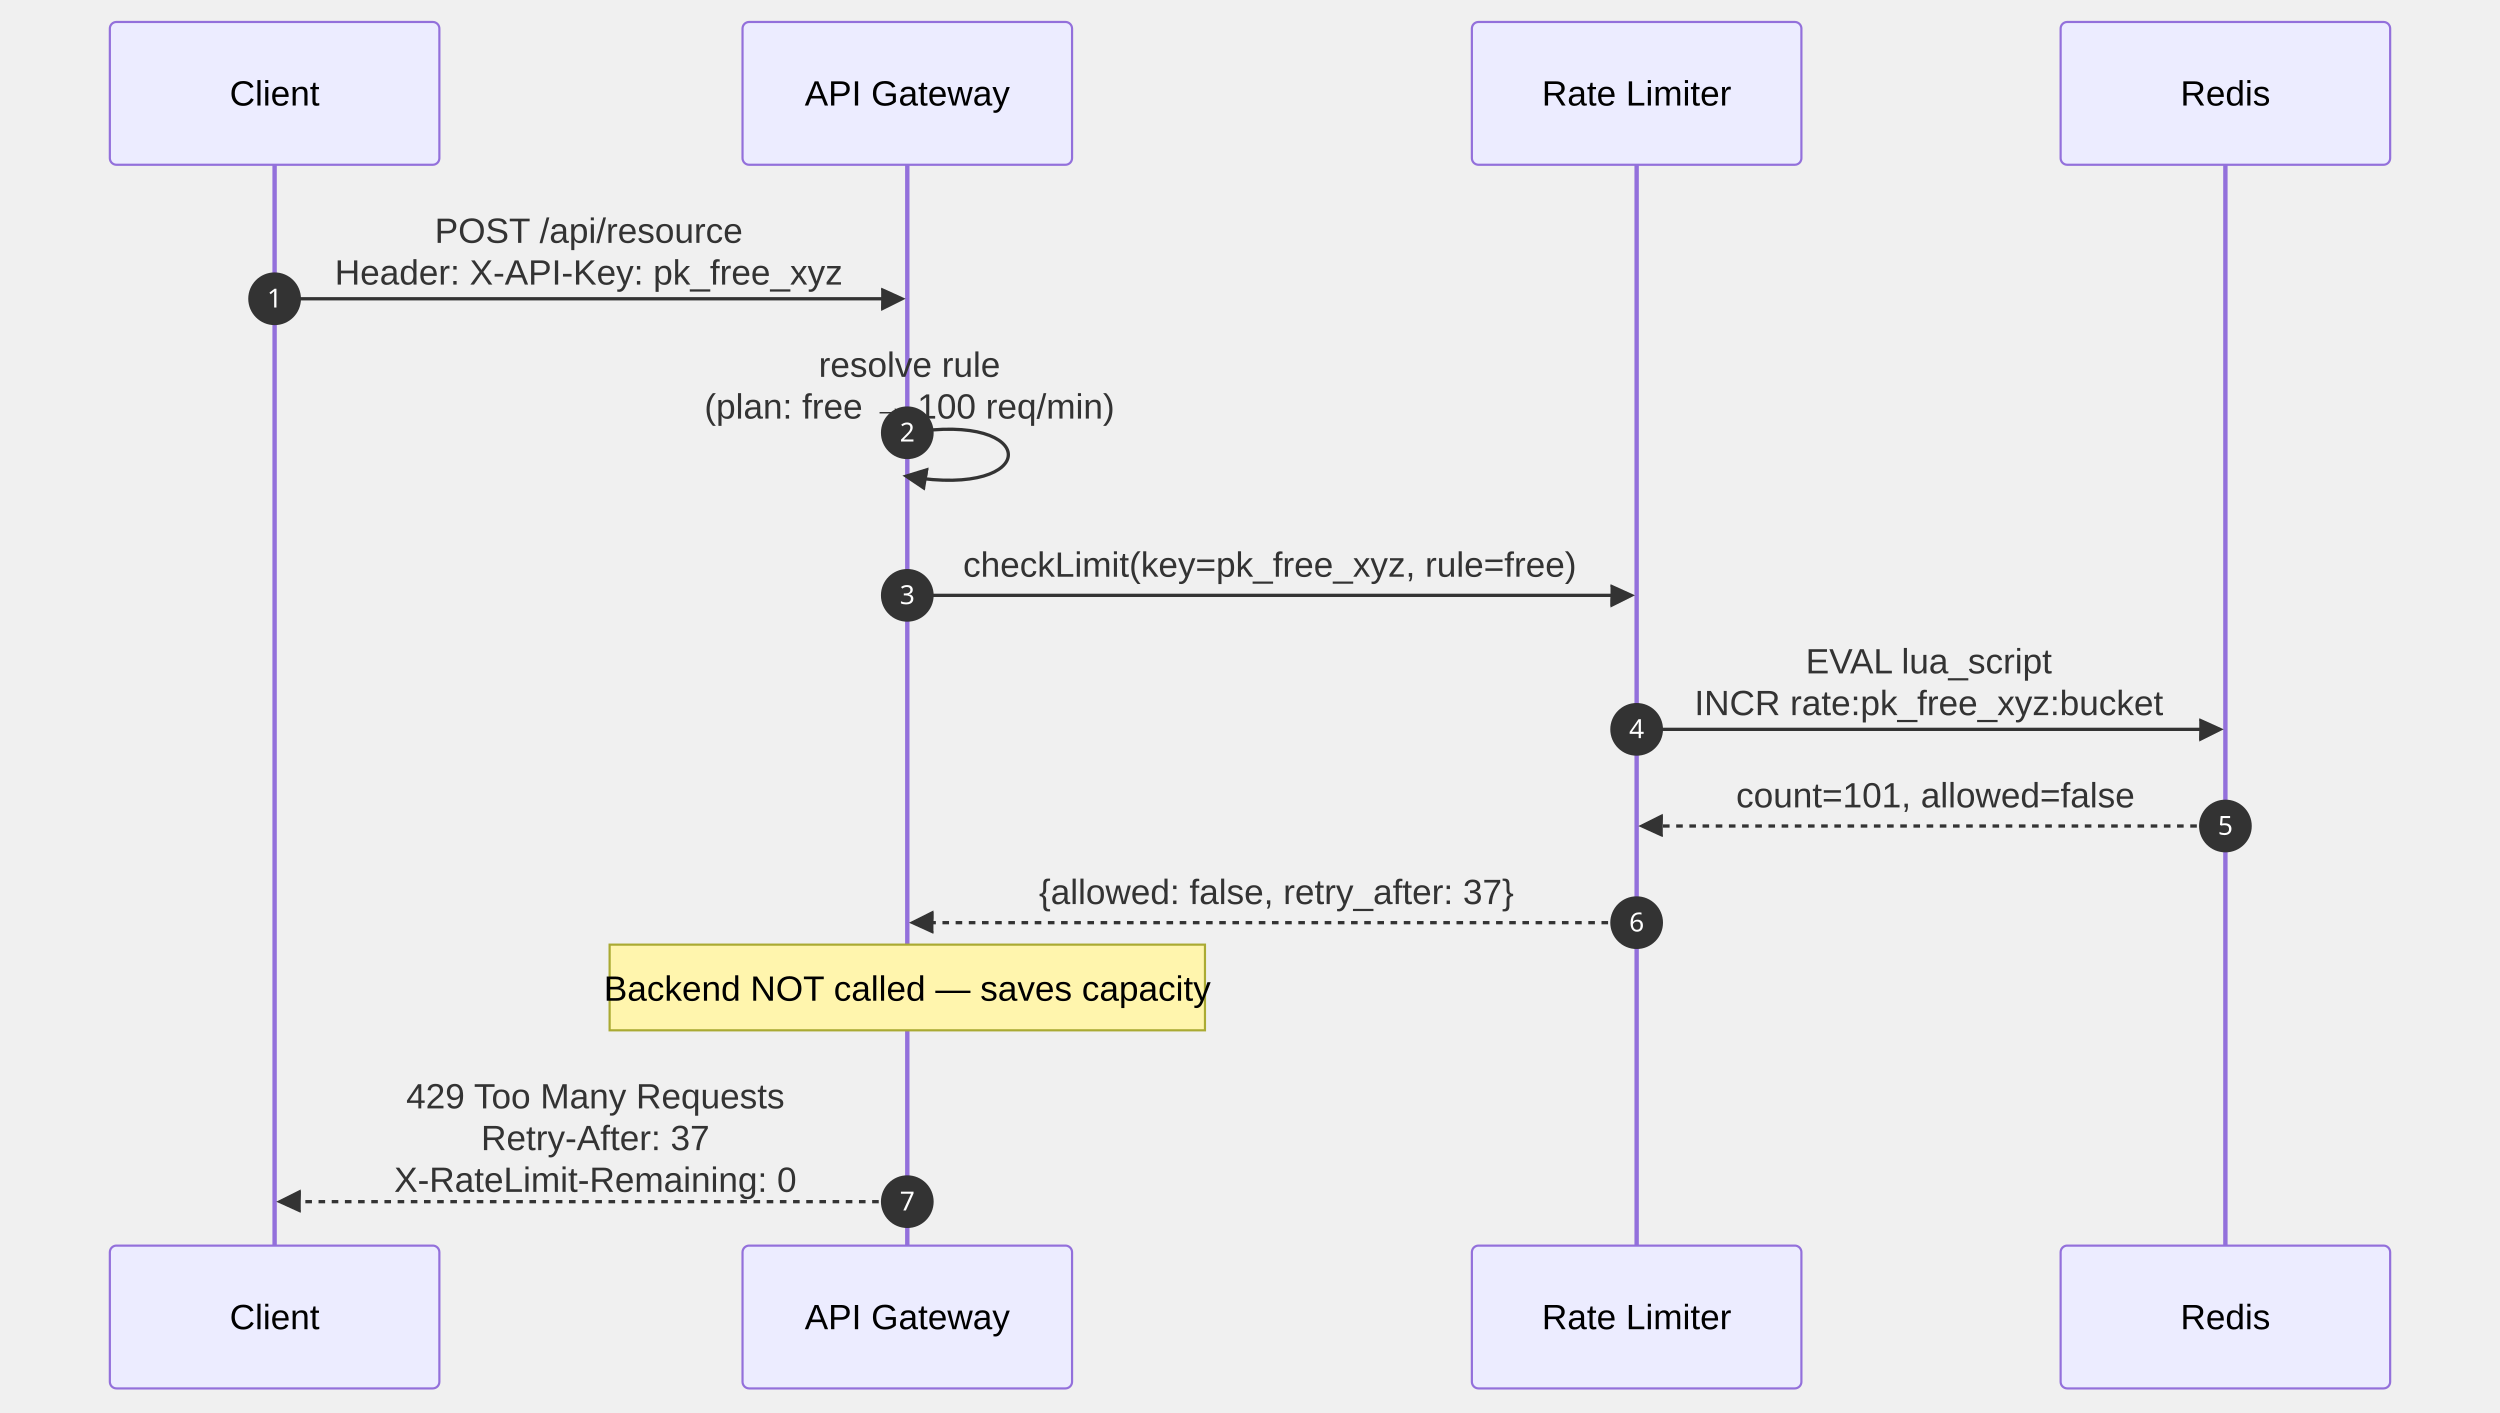
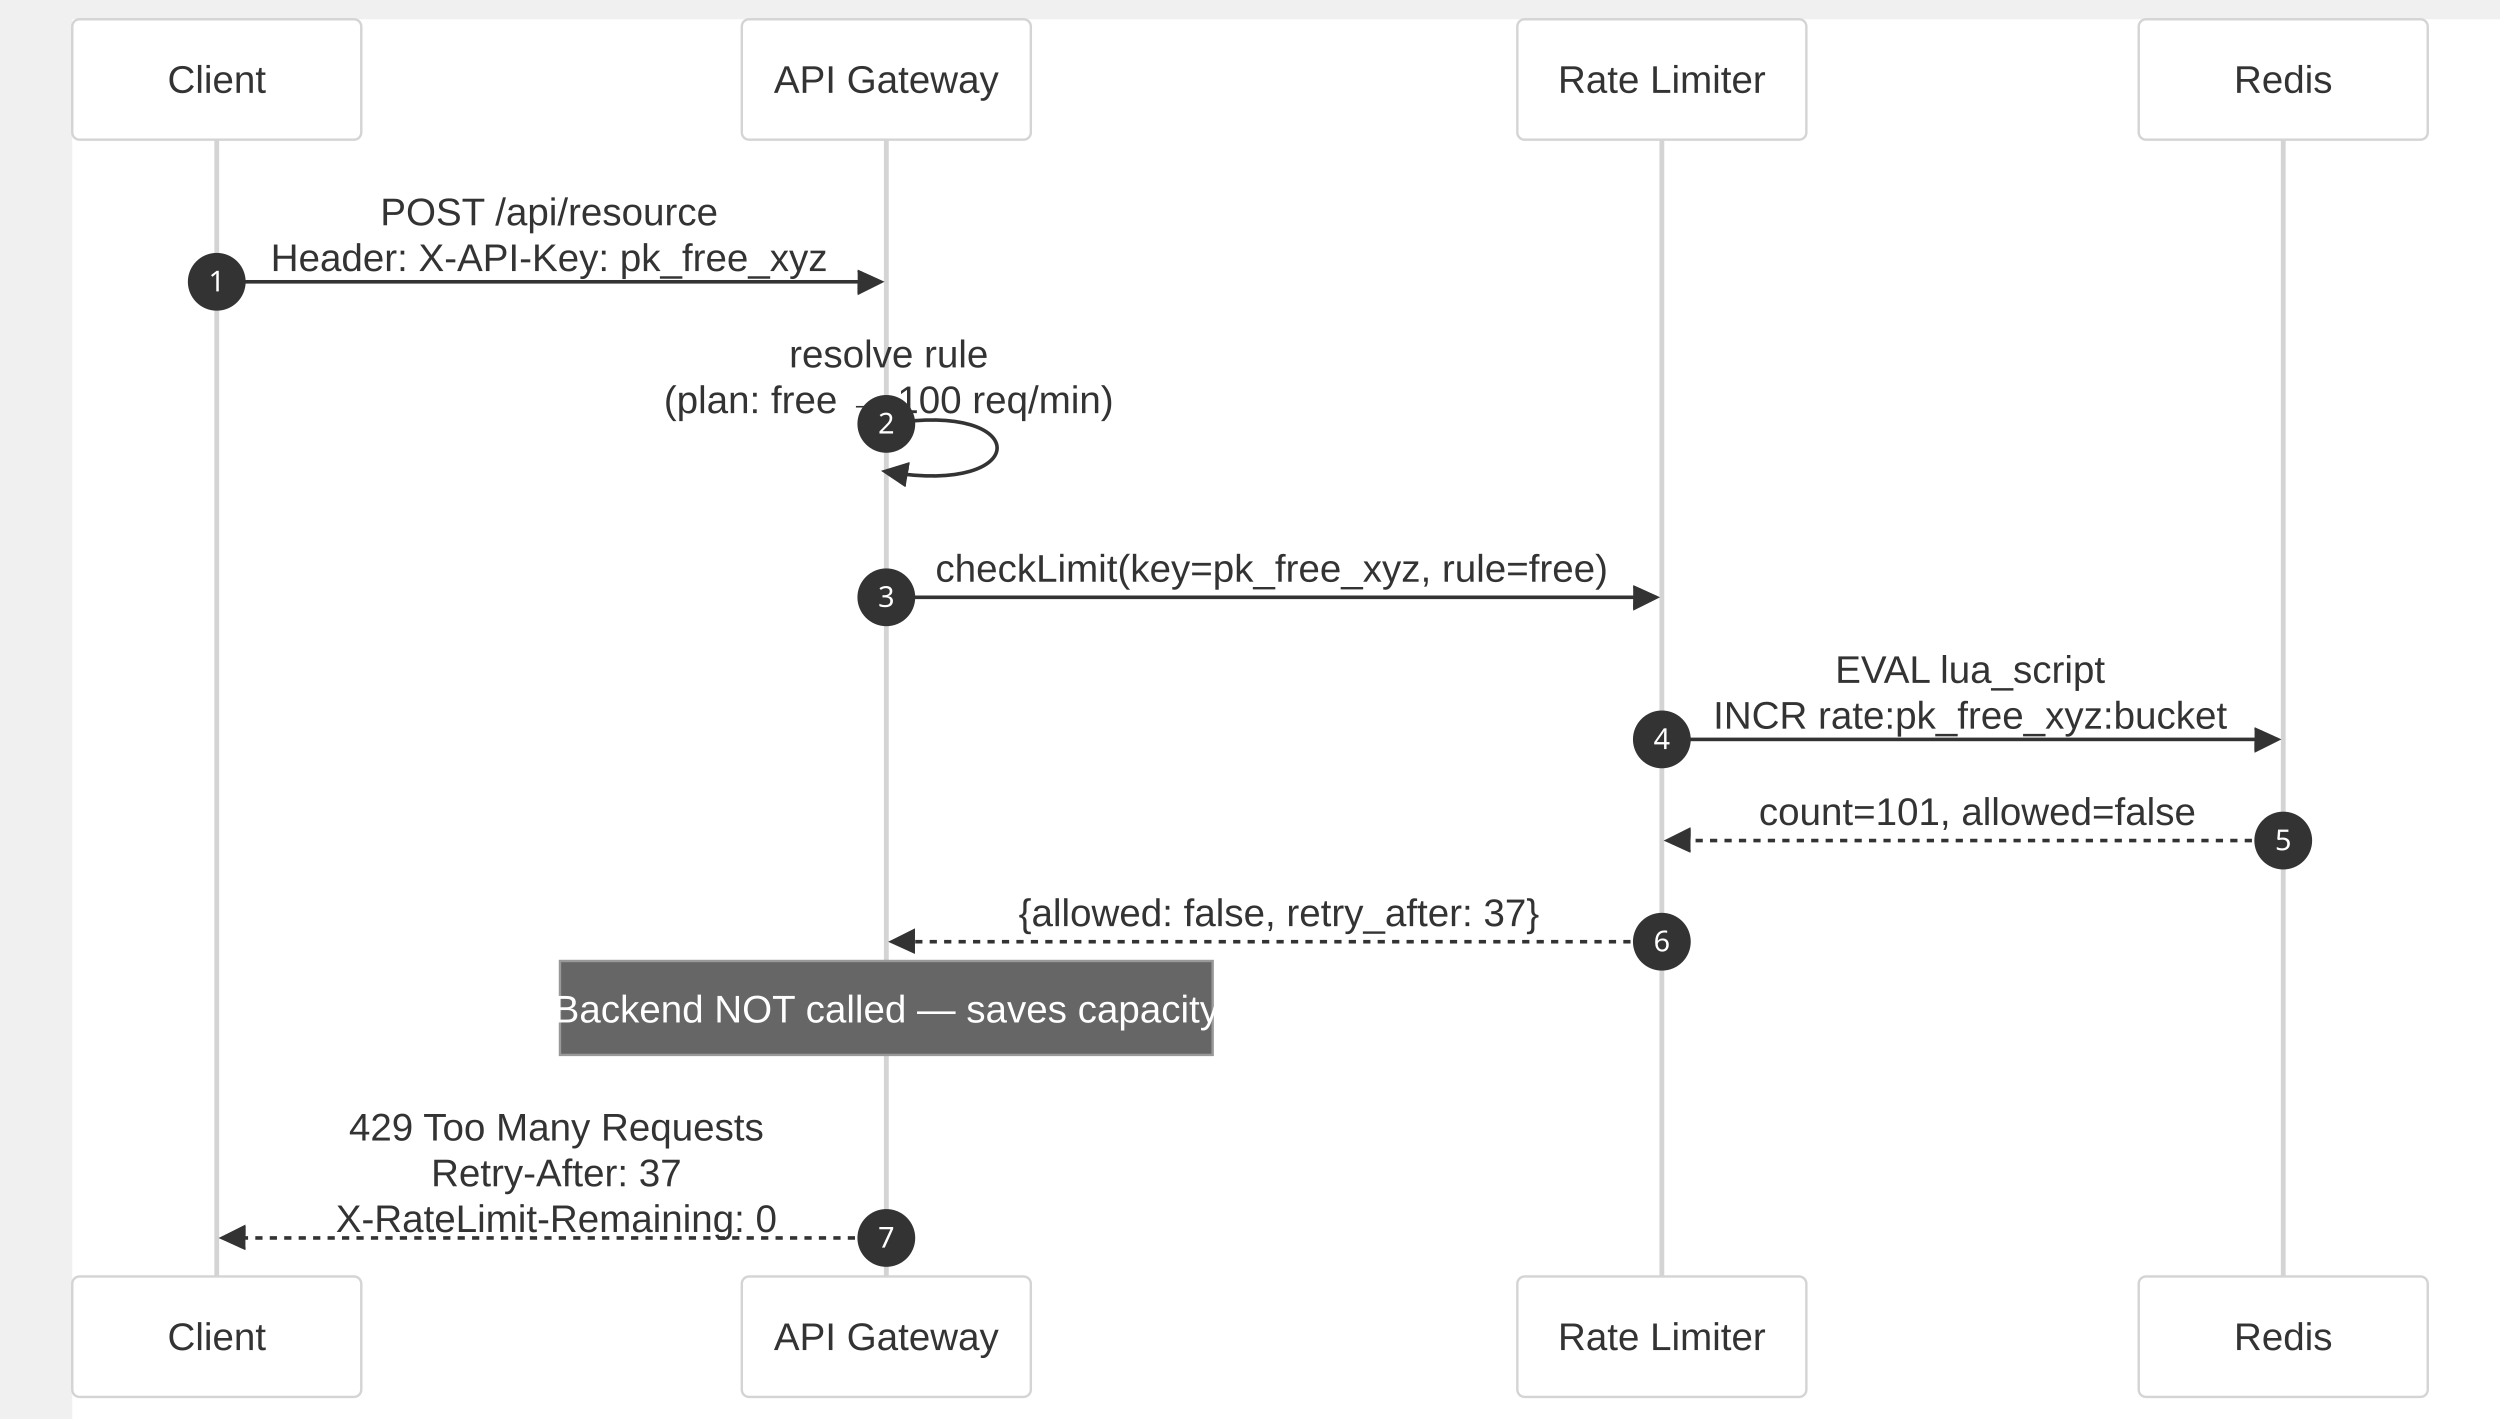
- <svg xmlns="http://www.w3.org/2000/svg" id="my-svg" width="100%" style="max-width: 1138px; background-color: transparent;" viewBox="-50 -10 1138 643" role="graphics-document document" aria-roledescription="sequence">
+ <svg xmlns="http://www.w3.org/2000/svg" id="my-svg" width="100%" style="max-width: 1038px; background-color: white;" viewBox="-30 -8 1038 589" role="graphics-document document" aria-roledescription="sequence">
+   <rect id="bg" width="100%" height="100%" fill="#ffffff" />
  <g>
-     <rect x="888" y="557" fill="#eaeaea" stroke="#666" width="150" height="65" name="R" rx="3" ry="3" class="actor actor-bottom" />
-     <text x="963" y="589.5" dominant-baseline="central" alignment-baseline="central" class="actor actor-box" style="text-anchor: middle; font-size: 16px; font-weight: 400;">
-       <tspan x="963" dy="0">Redis</tspan>
+     <rect x="858" y="522" fill="#eaeaea" stroke="#666" width="120" height="50" name="R" rx="3" ry="3" class="actor actor-bottom" />
+     <text x="918" y="547" dominant-baseline="central" alignment-baseline="central" class="actor actor-box" style="text-anchor: middle; font-size: 16px; font-weight: 400;">
+       <tspan x="918" dy="0">Redis</tspan>
    </text>
  </g>
  <g>
-     <rect x="620" y="557" fill="#eaeaea" stroke="#666" width="150" height="65" name="RL" rx="3" ry="3" class="actor actor-bottom" />
-     <text x="695" y="589.5" dominant-baseline="central" alignment-baseline="central" class="actor actor-box" style="text-anchor: middle; font-size: 16px; font-weight: 400;">
-       <tspan x="695" dy="0">Rate Limiter</tspan>
+     <rect x="600" y="522" fill="#eaeaea" stroke="#666" width="120" height="50" name="RL" rx="3" ry="3" class="actor actor-bottom" />
+     <text x="660" y="547" dominant-baseline="central" alignment-baseline="central" class="actor actor-box" style="text-anchor: middle; font-size: 16px; font-weight: 400;">
+       <tspan x="660" dy="0">Rate Limiter</tspan>
    </text>
  </g>
  <g>
-     <rect x="288" y="557" fill="#eaeaea" stroke="#666" width="150" height="65" name="GW" rx="3" ry="3" class="actor actor-bottom" />
-     <text x="363" y="589.5" dominant-baseline="central" alignment-baseline="central" class="actor actor-box" style="text-anchor: middle; font-size: 16px; font-weight: 400;">
-       <tspan x="363" dy="0">API Gateway</tspan>
+     <rect x="278" y="522" fill="#eaeaea" stroke="#666" width="120" height="50" name="GW" rx="3" ry="3" class="actor actor-bottom" />
+     <text x="338" y="547" dominant-baseline="central" alignment-baseline="central" class="actor actor-box" style="text-anchor: middle; font-size: 16px; font-weight: 400;">
+       <tspan x="338" dy="0">API Gateway</tspan>
    </text>
  </g>
  <g>
-     <rect x="0" y="557" fill="#eaeaea" stroke="#666" width="150" height="65" name="C" rx="3" ry="3" class="actor actor-bottom" />
-     <text x="75" y="589.5" dominant-baseline="central" alignment-baseline="central" class="actor actor-box" style="text-anchor: middle; font-size: 16px; font-weight: 400;">
-       <tspan x="75" dy="0">Client</tspan>
+     <rect x="0" y="522" fill="#eaeaea" stroke="#666" width="120" height="50" name="C" rx="3" ry="3" class="actor actor-bottom" />
+     <text x="60" y="547" dominant-baseline="central" alignment-baseline="central" class="actor actor-box" style="text-anchor: middle; font-size: 16px; font-weight: 400;">
+       <tspan x="60" dy="0">Client</tspan>
    </text>
  </g>
  <g>
-     <line id="actor3" x1="963" y1="65" x2="963" y2="557" class="actor-line 200" stroke-width="0.5px" stroke="#999" name="R" data-et="life-line" data-id="R" />
+     <line id="actor3" x1="918" y1="50" x2="918" y2="522" class="actor-line 200" stroke-width="0.5px" stroke="#999" name="R" data-et="life-line" data-id="R" />
    <g id="root-3" data-et="participant" data-type="participant" data-id="R">
-       <rect x="888" y="0" fill="#eaeaea" stroke="#666" width="150" height="65" name="R" rx="3" ry="3" class="actor actor-top" />
-       <text x="963" y="32.5" dominant-baseline="central" alignment-baseline="central" class="actor actor-box" style="text-anchor: middle; font-size: 16px; font-weight: 400;">
-         <tspan x="963" dy="0">Redis</tspan>
+       <rect x="858" y="0" fill="#eaeaea" stroke="#666" width="120" height="50" name="R" rx="3" ry="3" class="actor actor-top" />
+       <text x="918" y="25" dominant-baseline="central" alignment-baseline="central" class="actor actor-box" style="text-anchor: middle; font-size: 16px; font-weight: 400;">
+         <tspan x="918" dy="0">Redis</tspan>
      </text>
    </g>
  </g>
  <g>
-     <line id="actor2" x1="695" y1="65" x2="695" y2="557" class="actor-line 200" stroke-width="0.5px" stroke="#999" name="RL" data-et="life-line" data-id="RL" />
+     <line id="actor2" x1="660" y1="50" x2="660" y2="522" class="actor-line 200" stroke-width="0.5px" stroke="#999" name="RL" data-et="life-line" data-id="RL" />
    <g id="root-2" data-et="participant" data-type="participant" data-id="RL">
-       <rect x="620" y="0" fill="#eaeaea" stroke="#666" width="150" height="65" name="RL" rx="3" ry="3" class="actor actor-top" />
-       <text x="695" y="32.5" dominant-baseline="central" alignment-baseline="central" class="actor actor-box" style="text-anchor: middle; font-size: 16px; font-weight: 400;">
-         <tspan x="695" dy="0">Rate Limiter</tspan>
+       <rect x="600" y="0" fill="#eaeaea" stroke="#666" width="120" height="50" name="RL" rx="3" ry="3" class="actor actor-top" />
+       <text x="660" y="25" dominant-baseline="central" alignment-baseline="central" class="actor actor-box" style="text-anchor: middle; font-size: 16px; font-weight: 400;">
+         <tspan x="660" dy="0">Rate Limiter</tspan>
      </text>
    </g>
  </g>
  <g>
-     <line id="actor1" x1="363" y1="65" x2="363" y2="557" class="actor-line 200" stroke-width="0.5px" stroke="#999" name="GW" data-et="life-line" data-id="GW" />
+     <line id="actor1" x1="338" y1="50" x2="338" y2="522" class="actor-line 200" stroke-width="0.5px" stroke="#999" name="GW" data-et="life-line" data-id="GW" />
    <g id="root-1" data-et="participant" data-type="participant" data-id="GW">
-       <rect x="288" y="0" fill="#eaeaea" stroke="#666" width="150" height="65" name="GW" rx="3" ry="3" class="actor actor-top" />
-       <text x="363" y="32.5" dominant-baseline="central" alignment-baseline="central" class="actor actor-box" style="text-anchor: middle; font-size: 16px; font-weight: 400;">
-         <tspan x="363" dy="0">API Gateway</tspan>
+       <rect x="278" y="0" fill="#eaeaea" stroke="#666" width="120" height="50" name="GW" rx="3" ry="3" class="actor actor-top" />
+       <text x="338" y="25" dominant-baseline="central" alignment-baseline="central" class="actor actor-box" style="text-anchor: middle; font-size: 16px; font-weight: 400;">
+         <tspan x="338" dy="0">API Gateway</tspan>
      </text>
    </g>
  </g>
  <g>
-     <line id="actor0" x1="75" y1="65" x2="75" y2="557" class="actor-line 200" stroke-width="0.5px" stroke="#999" name="C" data-et="life-line" data-id="C" />
+     <line id="actor0" x1="60" y1="50" x2="60" y2="522" class="actor-line 200" stroke-width="0.5px" stroke="#999" name="C" data-et="life-line" data-id="C" />
    <g id="root-0" data-et="participant" data-type="participant" data-id="C">
-       <rect x="0" y="0" fill="#eaeaea" stroke="#666" width="150" height="65" name="C" rx="3" ry="3" class="actor actor-top" />
-       <text x="75" y="32.5" dominant-baseline="central" alignment-baseline="central" class="actor actor-box" style="text-anchor: middle; font-size: 16px; font-weight: 400;">
-         <tspan x="75" dy="0">Client</tspan>
+       <rect x="0" y="0" fill="#eaeaea" stroke="#666" width="120" height="50" name="C" rx="3" ry="3" class="actor actor-top" />
+       <text x="60" y="25" dominant-baseline="central" alignment-baseline="central" class="actor actor-box" style="text-anchor: middle; font-size: 16px; font-weight: 400;">
+         <tspan x="60" dy="0">Client</tspan>
      </text>
    </g>
  </g>
-   <style>#my-svg{font-family:"trebuchet ms",verdana,arial,sans-serif;font-size:16px;fill:#333;}@keyframes edge-animation-frame{from{stroke-dashoffset:0;}}@keyframes dash{to{stroke-dashoffset:0;}}#my-svg .edge-animation-slow{stroke-dasharray:9,5!important;stroke-dashoffset:900;animation:dash 50s linear infinite;stroke-linecap:round;}#my-svg .edge-animation-fast{stroke-dasharray:9,5!important;stroke-dashoffset:900;animation:dash 20s linear infinite;stroke-linecap:round;}#my-svg .error-icon{fill:#552222;}#my-svg .error-text{fill:#552222;stroke:#552222;}#my-svg .edge-thickness-normal{stroke-width:1px;}#my-svg .edge-thickness-thick{stroke-width:3.5px;}#my-svg .edge-pattern-solid{stroke-dasharray:0;}#my-svg .edge-thickness-invisible{stroke-width:0;fill:none;}#my-svg .edge-pattern-dashed{stroke-dasharray:3;}#my-svg .edge-pattern-dotted{stroke-dasharray:2;}#my-svg .marker{fill:#333333;stroke:#333333;}#my-svg .marker.cross{stroke:#333333;}#my-svg svg{font-family:"trebuchet ms",verdana,arial,sans-serif;font-size:16px;}#my-svg p{margin:0;}#my-svg .actor{stroke:#9370DB;fill:#ECECFF;stroke-width:1;}#my-svg rect.actor.outer-path[data-look="neo"]{filter:drop-shadow(1px 2px 2px rgba(185, 185, 185, 1));}#my-svg rect.note[data-look="neo"]{stroke:#aaaa33;fill:#fff5ad;filter:drop-shadow(1px 2px 2px rgba(185, 185, 185, 1));}#my-svg text.actor&gt;tspan{fill:black;stroke:none;}#my-svg .actor-line{stroke:#9370DB;}#my-svg .innerArc{stroke-width:1.5;stroke-dasharray:none;}#my-svg .messageLine0{stroke-width:1.5;stroke-dasharray:none;stroke:#333;}#my-svg .messageLine1{stroke-width:1.5;stroke-dasharray:2,2;stroke:#333;}#my-svg [id$="-arrowhead"] path{fill:#333;stroke:#333;}#my-svg .sequenceNumber{fill:white;}#my-svg [id$="-sequencenumber"]{fill:#333;}#my-svg [id$="-crosshead"] path{fill:#333;stroke:#333;}#my-svg .messageText{fill:#333;stroke:none;}#my-svg .labelBox{stroke:#9370DB;fill:#ECECFF;filter:none;}#my-svg .labelText,#my-svg .labelText&gt;tspan{fill:black;stroke:none;}#my-svg .loopText,#my-svg .loopText&gt;tspan{fill:black;stroke:none;}#my-svg .sectionTitle,#my-svg .sectionTitle&gt;tspan{fill:black;stroke:none;}#my-svg .loopLine{stroke-width:2px;stroke-dasharray:2,2;stroke:#9370DB;fill:#9370DB;}#my-svg .note{stroke:#aaaa33;fill:#fff5ad;}#my-svg .noteText,#my-svg .noteText&gt;tspan{fill:black;stroke:none;font-weight:normal;}#my-svg .activation0{fill:#f4f4f4;stroke:#666;}#my-svg .activation1{fill:#f4f4f4;stroke:#666;}#my-svg .activation2{fill:#f4f4f4;stroke:#666;}#my-svg .actorPopupMenu{position:absolute;}#my-svg .actorPopupMenuPanel{position:absolute;fill:#ECECFF;box-shadow:0px 8px 16px 0px rgba(0,0,0,0.2);filter:drop-shadow(3px 5px 2px rgb(0 0 0 / 0.4));}#my-svg .actor-man circle,#my-svg line{fill:#ECECFF;stroke-width:2px;}#my-svg g rect.rect{filter:drop-shadow(1px 2px 2px rgba(185, 185, 185, 1));stroke:#9370DB;}#my-svg .node .neo-node{stroke:#9370DB;}#my-svg [data-look="neo"].node rect,#my-svg [data-look="neo"].cluster rect,#my-svg [data-look="neo"].node polygon{stroke:#9370DB;filter:drop-shadow(1px 2px 2px rgba(185, 185, 185, 1));}#my-svg [data-look="neo"].node path{stroke:#9370DB;stroke-width:1px;}#my-svg [data-look="neo"].node .outer-path{filter:drop-shadow(1px 2px 2px rgba(185, 185, 185, 1));}#my-svg [data-look="neo"].node .neo-line path{stroke:#9370DB;filter:none;}#my-svg [data-look="neo"].node circle{stroke:#9370DB;filter:drop-shadow(1px 2px 2px rgba(185, 185, 185, 1));}#my-svg [data-look="neo"].node circle .state-start{fill:#000000;}#my-svg [data-look="neo"].icon-shape .icon{fill:#9370DB;filter:drop-shadow(1px 2px 2px rgba(185, 185, 185, 1));}#my-svg [data-look="neo"].icon-shape .icon-neo path{stroke:#9370DB;filter:drop-shadow(1px 2px 2px rgba(185, 185, 185, 1));}#my-svg :root{--mermaid-font-family:"trebuchet ms",verdana,arial,sans-serif;}</style>
+   <style>#my-svg{font-family:"trebuchet ms",verdana,arial,sans-serif;font-size:14px;fill:#1a1a1a;}@keyframes edge-animation-frame{from{stroke-dashoffset:0;}}@keyframes dash{to{stroke-dashoffset:0;}}#my-svg .edge-animation-slow{stroke-dasharray:9,5!important;stroke-dashoffset:900;animation:dash 50s linear infinite;stroke-linecap:round;}#my-svg .edge-animation-fast{stroke-dasharray:9,5!important;stroke-dashoffset:900;animation:dash 20s linear infinite;stroke-linecap:round;}#my-svg .error-icon{fill:#552222;}#my-svg .error-text{fill:#552222;stroke:#552222;}#my-svg .edge-thickness-normal{stroke-width:1px;}#my-svg .edge-thickness-thick{stroke-width:3.5px;}#my-svg .edge-pattern-solid{stroke-dasharray:0;}#my-svg .edge-thickness-invisible{stroke-width:0;fill:none;}#my-svg .edge-pattern-dashed{stroke-dasharray:3;}#my-svg .edge-pattern-dotted{stroke-dasharray:2;}#my-svg .marker{fill:#333333;stroke:#333333;}#my-svg .marker.cross{stroke:#333333;}#my-svg svg{font-family:"trebuchet ms",verdana,arial,sans-serif;font-size:14px;}#my-svg p{margin:0;}#my-svg .actor{stroke:hsl(0, 0%, 83%);fill:#ffffff;stroke-width:1;}#my-svg rect.actor.outer-path[data-look="neo"]{filter:drop-shadow( 1px 2px 2px rgba(185,185,185,1));}#my-svg rect.note[data-look="neo"]{stroke:#999;fill:#666;filter:drop-shadow( 1px 2px 2px rgba(185,185,185,1));}#my-svg text.actor&gt;tspan{fill:#333;stroke:none;}#my-svg .actor-line{stroke:hsl(0, 0%, 83%);}#my-svg .innerArc{stroke-width:1.5;stroke-dasharray:none;}#my-svg .messageLine0{stroke-width:1.5;stroke-dasharray:none;stroke:#333;}#my-svg .messageLine1{stroke-width:1.5;stroke-dasharray:2,2;stroke:#333;}#my-svg [id$="-arrowhead"] path{fill:#333;stroke:#333;}#my-svg .sequenceNumber{fill:white;}#my-svg [id$="-sequencenumber"]{fill:#333;}#my-svg [id$="-crosshead"] path{fill:#333;stroke:#333;}#my-svg .messageText{fill:#333;stroke:none;}#my-svg .labelBox{stroke:hsl(0, 0%, 83%);fill:#ffffff;filter:none;}#my-svg .labelText,#my-svg .labelText&gt;tspan{fill:#333;stroke:none;}#my-svg .loopText,#my-svg .loopText&gt;tspan{fill:#333;stroke:none;}#my-svg .sectionTitle,#my-svg .sectionTitle&gt;tspan{fill:#333;stroke:none;}#my-svg .loopLine{stroke-width:2px;stroke-dasharray:2,2;stroke:hsl(0, 0%, 83%);fill:hsl(0, 0%, 83%);}#my-svg .note{stroke:#999;fill:#666;}#my-svg .noteText,#my-svg .noteText&gt;tspan{fill:#fff;stroke:none;font-weight:normal;}#my-svg .activation0{fill:#f4f4f4;stroke:#666;}#my-svg .activation1{fill:#f4f4f4;stroke:#666;}#my-svg .activation2{fill:#f4f4f4;stroke:#666;}#my-svg .actorPopupMenu{position:absolute;}#my-svg .actorPopupMenuPanel{position:absolute;fill:#ffffff;box-shadow:0px 8px 16px 0px rgba(0,0,0,0.2);filter:drop-shadow(3px 5px 2px rgb(0 0 0 / 0.4));}#my-svg .actor-man circle,#my-svg line{fill:#ffffff;stroke-width:2px;}#my-svg g rect.rect{filter:drop-shadow( 1px 2px 2px rgba(185,185,185,1));stroke:#9370DB;}#my-svg .node .neo-node{stroke:#9370DB;}#my-svg [data-look="neo"].node rect,#my-svg [data-look="neo"].cluster rect,#my-svg [data-look="neo"].node polygon{stroke:url(#my-svg-gradient);filter:drop-shadow( 1px 2px 2px rgba(185,185,185,1));}#my-svg [data-look="neo"].node path{stroke:url(#my-svg-gradient);stroke-width:1px;}#my-svg [data-look="neo"].node .outer-path{filter:drop-shadow( 1px 2px 2px rgba(185,185,185,1));}#my-svg [data-look="neo"].node .neo-line path{stroke:#9370DB;filter:none;}#my-svg [data-look="neo"].node circle{stroke:url(#my-svg-gradient);filter:drop-shadow( 1px 2px 2px rgba(185,185,185,1));}#my-svg [data-look="neo"].node circle .state-start{fill:#000000;}#my-svg [data-look="neo"].icon-shape .icon{fill:url(#my-svg-gradient);filter:drop-shadow( 1px 2px 2px rgba(185,185,185,1));}#my-svg [data-look="neo"].icon-shape .icon-neo path{stroke:url(#my-svg-gradient);filter:drop-shadow( 1px 2px 2px rgba(185,185,185,1));}#my-svg :root{--mermaid-font-family:"trebuchet ms",verdana,arial,sans-serif;}</style>
  <g />
  <defs>
    <symbol id="my-svg-computer" width="24" height="24">
      <path transform="scale(.5)" d="M2 2v13h20v-13h-20zm18 11h-16v-9h16v9zm-10.228 6l.466-1h3.524l.467 1h-4.457zm14.228 3h-24l2-6h2.104l-1.33 4h18.45l-1.297-4h2.073l2 6zm-5-10h-14v-7h14v7z" />
    </symbol>
  </defs>
  <defs>
    <symbol id="my-svg-database" fill-rule="evenodd" clip-rule="evenodd">
      <path transform="scale(.5)" d="M12.258.001l.256.004.255.005.253.008.251.01.249.012.247.015.246.016.242.019.241.02.239.023.236.024.233.027.231.028.229.031.225.032.223.034.22.036.217.038.214.04.211.041.208.043.205.045.201.046.198.048.194.05.191.051.187.053.183.054.18.056.175.057.172.059.168.06.163.061.16.063.155.064.15.066.074.033.073.033.071.034.07.034.069.035.068.035.067.035.066.035.064.036.064.036.062.036.06.036.06.037.058.037.058.037.055.038.055.038.053.038.052.038.051.039.05.039.048.039.047.039.045.04.044.04.043.04.041.04.04.041.039.041.037.041.036.041.034.041.033.042.032.042.03.042.029.042.027.042.026.043.024.043.023.043.021.043.02.043.018.044.017.043.015.044.013.044.012.044.011.045.009.044.007.045.006.045.004.045.002.045.001.045v17l-.001.045-.002.045-.004.045-.006.045-.007.045-.009.044-.011.045-.012.044-.013.044-.015.044-.017.043-.018.044-.02.043-.021.043-.023.043-.024.043-.026.043-.027.042-.029.042-.03.042-.032.042-.033.042-.034.041-.036.041-.037.041-.039.041-.04.041-.041.04-.043.04-.044.04-.045.04-.047.039-.048.039-.05.039-.051.039-.052.038-.053.038-.055.038-.055.038-.058.037-.058.037-.06.037-.06.036-.062.036-.064.036-.064.036-.066.035-.067.035-.068.035-.069.035-.07.034-.071.034-.073.033-.074.033-.15.066-.155.064-.16.063-.163.061-.168.06-.172.059-.175.057-.18.056-.183.054-.187.053-.191.051-.194.05-.198.048-.201.046-.205.045-.208.043-.211.041-.214.04-.217.038-.22.036-.223.034-.225.032-.229.031-.231.028-.233.027-.236.024-.239.023-.241.02-.242.019-.246.016-.247.015-.249.012-.251.01-.253.008-.255.005-.256.004-.258.001-.258-.001-.256-.004-.255-.005-.253-.008-.251-.01-.249-.012-.247-.015-.245-.016-.243-.019-.241-.02-.238-.023-.236-.024-.234-.027-.231-.028-.228-.031-.226-.032-.223-.034-.22-.036-.217-.038-.214-.04-.211-.041-.208-.043-.204-.045-.201-.046-.198-.048-.195-.05-.19-.051-.187-.053-.184-.054-.179-.056-.176-.057-.172-.059-.167-.06-.164-.061-.159-.063-.155-.064-.151-.066-.074-.033-.072-.033-.072-.034-.07-.034-.069-.035-.068-.035-.067-.035-.066-.035-.064-.036-.063-.036-.062-.036-.061-.036-.06-.037-.058-.037-.057-.037-.056-.038-.055-.038-.053-.038-.052-.038-.051-.039-.049-.039-.049-.039-.046-.039-.046-.04-.044-.04-.043-.04-.041-.04-.04-.041-.039-.041-.037-.041-.036-.041-.034-.041-.033-.042-.032-.042-.03-.042-.029-.042-.027-.042-.026-.043-.024-.043-.023-.043-.021-.043-.02-.043-.018-.044-.017-.043-.015-.044-.013-.044-.012-.044-.011-.045-.009-.044-.007-.045-.006-.045-.004-.045-.002-.045-.001-.045v-17l.001-.045.002-.045.004-.045.006-.045.007-.045.009-.044.011-.045.012-.044.013-.044.015-.044.017-.043.018-.044.02-.043.021-.043.023-.043.024-.043.026-.043.027-.042.029-.042.03-.042.032-.042.033-.042.034-.041.036-.041.037-.041.039-.041.04-.041.041-.04.043-.04.044-.04.046-.04.046-.039.049-.039.049-.039.051-.039.052-.038.053-.038.055-.038.056-.038.057-.037.058-.037.06-.037.061-.036.062-.036.063-.036.064-.036.066-.035.067-.035.068-.035.069-.035.07-.034.072-.034.072-.033.074-.033.151-.066.155-.064.159-.063.164-.061.167-.06.172-.059.176-.057.179-.056.184-.054.187-.053.19-.051.195-.05.198-.048.201-.046.204-.045.208-.043.211-.041.214-.04.217-.038.22-.036.223-.034.226-.032.228-.031.231-.028.234-.027.236-.024.238-.023.241-.02.243-.019.245-.016.247-.015.249-.012.251-.01.253-.008.255-.005.256-.004.258-.001.258.001zm-9.258 20.499v.01l.001.021.003.021.004.022.005.021.006.022.007.022.009.023.01.022.011.023.012.023.013.023.015.023.016.024.017.023.018.024.019.024.021.024.022.025.023.024.024.025.052.049.056.05.061.051.066.051.07.051.075.051.079.052.084.052.088.052.092.052.097.052.102.051.105.052.11.052.114.051.119.051.123.051.127.05.131.05.135.05.139.048.144.049.147.047.152.047.155.047.16.045.163.045.167.043.171.043.176.041.178.041.183.039.187.039.19.037.194.035.197.035.202.033.204.031.209.03.212.029.216.027.219.025.222.024.226.021.23.02.233.018.236.016.24.015.243.012.246.01.249.008.253.005.256.004.259.001.26-.001.257-.004.254-.005.25-.008.247-.011.244-.012.241-.014.237-.016.233-.018.231-.021.226-.021.224-.024.22-.026.216-.027.212-.028.21-.031.205-.031.202-.034.198-.034.194-.036.191-.037.187-.039.183-.04.179-.04.175-.042.172-.043.168-.044.163-.045.16-.046.155-.046.152-.047.148-.048.143-.049.139-.049.136-.05.131-.05.126-.05.123-.051.118-.052.114-.051.11-.052.106-.052.101-.052.096-.052.092-.052.088-.053.083-.051.079-.052.074-.052.07-.051.065-.051.06-.051.056-.05.051-.05.023-.024.023-.025.021-.024.02-.024.019-.024.018-.024.017-.024.015-.023.014-.024.013-.023.012-.023.01-.023.01-.022.008-.022.006-.022.006-.022.004-.022.004-.021.001-.021.001-.021v-4.127l-.077.055-.08.053-.083.054-.085.053-.087.052-.09.052-.093.051-.095.05-.097.05-.1.049-.102.049-.105.048-.106.047-.109.047-.111.046-.114.045-.115.045-.118.044-.12.043-.122.042-.124.042-.126.041-.128.04-.13.04-.132.038-.134.038-.135.037-.138.037-.139.035-.142.035-.143.034-.144.033-.147.032-.148.031-.15.03-.151.03-.153.029-.154.027-.156.027-.158.026-.159.025-.161.024-.162.023-.163.022-.165.021-.166.02-.167.019-.169.018-.169.017-.171.016-.173.015-.173.014-.175.013-.175.012-.177.011-.178.01-.179.008-.179.008-.181.006-.182.005-.182.004-.184.003-.184.002h-.37l-.184-.002-.184-.003-.182-.004-.182-.005-.181-.006-.179-.008-.179-.008-.178-.01-.176-.011-.176-.012-.175-.013-.173-.014-.172-.015-.171-.016-.17-.017-.169-.018-.167-.019-.166-.02-.165-.021-.163-.022-.162-.023-.161-.024-.159-.025-.157-.026-.156-.027-.155-.027-.153-.029-.151-.03-.15-.03-.148-.031-.146-.032-.145-.033-.143-.034-.141-.035-.14-.035-.137-.037-.136-.037-.134-.038-.132-.038-.13-.04-.128-.04-.126-.041-.124-.042-.122-.042-.12-.044-.117-.043-.116-.045-.113-.045-.112-.046-.109-.047-.106-.047-.105-.048-.102-.049-.1-.049-.097-.05-.095-.05-.093-.052-.09-.051-.087-.052-.085-.053-.083-.054-.08-.054-.077-.054v4.127zm0-5.654v.011l.001.021.003.021.004.021.005.022.006.022.007.022.009.022.01.022.011.023.012.023.013.023.015.024.016.023.017.024.018.024.019.024.021.024.022.024.023.025.024.024.052.05.056.05.061.05.066.051.07.051.075.052.079.051.084.052.088.052.092.052.097.052.102.052.105.052.11.051.114.051.119.052.123.05.127.051.131.05.135.049.139.049.144.048.147.048.152.047.155.046.16.045.163.045.167.044.171.042.176.042.178.04.183.04.187.038.19.037.194.036.197.034.202.033.204.032.209.03.212.028.216.027.219.025.222.024.226.022.23.02.233.018.236.016.24.014.243.012.246.01.249.008.253.006.256.003.259.001.26-.001.257-.003.254-.006.25-.008.247-.01.244-.012.241-.015.237-.016.233-.018.231-.02.226-.022.224-.024.22-.025.216-.027.212-.029.21-.03.205-.032.202-.033.198-.035.194-.036.191-.037.187-.039.183-.039.179-.041.175-.042.172-.043.168-.044.163-.045.16-.045.155-.047.152-.047.148-.048.143-.048.139-.05.136-.049.131-.05.126-.051.123-.051.118-.051.114-.052.11-.052.106-.052.101-.052.096-.052.092-.052.088-.052.083-.052.079-.052.074-.051.07-.052.065-.051.06-.05.056-.051.051-.049.023-.025.023-.024.021-.025.02-.024.019-.024.018-.024.017-.024.015-.023.014-.023.013-.024.012-.022.01-.023.01-.023.008-.022.006-.022.006-.022.004-.021.004-.022.001-.021.001-.021v-4.139l-.077.054-.08.054-.083.054-.085.052-.087.053-.09.051-.093.051-.095.051-.097.05-.1.049-.102.049-.105.048-.106.047-.109.047-.111.046-.114.045-.115.044-.118.044-.12.044-.122.042-.124.042-.126.041-.128.04-.13.039-.132.039-.134.038-.135.037-.138.036-.139.036-.142.035-.143.033-.144.033-.147.033-.148.031-.15.03-.151.03-.153.028-.154.028-.156.027-.158.026-.159.025-.161.024-.162.023-.163.022-.165.021-.166.02-.167.019-.169.018-.169.017-.171.016-.173.015-.173.014-.175.013-.175.012-.177.011-.178.009-.179.009-.179.007-.181.007-.182.005-.182.004-.184.003-.184.002h-.37l-.184-.002-.184-.003-.182-.004-.182-.005-.181-.007-.179-.007-.179-.009-.178-.009-.176-.011-.176-.012-.175-.013-.173-.014-.172-.015-.171-.016-.17-.017-.169-.018-.167-.019-.166-.02-.165-.021-.163-.022-.162-.023-.161-.024-.159-.025-.157-.026-.156-.027-.155-.028-.153-.028-.151-.03-.15-.03-.148-.031-.146-.033-.145-.033-.143-.033-.141-.035-.14-.036-.137-.036-.136-.037-.134-.038-.132-.039-.13-.039-.128-.04-.126-.041-.124-.042-.122-.043-.12-.043-.117-.044-.116-.044-.113-.046-.112-.046-.109-.046-.106-.047-.105-.048-.102-.049-.1-.049-.097-.05-.095-.051-.093-.051-.09-.051-.087-.053-.085-.052-.083-.054-.08-.054-.077-.054v4.139zm0-5.666v.011l.001.02.003.022.004.021.005.022.006.021.007.022.009.023.01.022.011.023.012.023.013.023.015.023.016.024.017.024.018.023.019.024.021.025.022.024.023.024.024.025.052.05.056.05.061.05.066.051.07.051.075.052.079.051.084.052.088.052.092.052.097.052.102.052.105.051.11.052.114.051.119.051.123.051.127.05.131.05.135.05.139.049.144.048.147.048.152.047.155.046.16.045.163.045.167.043.171.043.176.042.178.04.183.04.187.038.19.037.194.036.197.034.202.033.204.032.209.03.212.028.216.027.219.025.222.024.226.021.23.02.233.018.236.017.24.014.243.012.246.01.249.008.253.006.256.003.259.001.26-.001.257-.003.254-.006.25-.008.247-.01.244-.013.241-.014.237-.016.233-.018.231-.02.226-.022.224-.024.22-.025.216-.027.212-.029.21-.03.205-.032.202-.033.198-.035.194-.036.191-.037.187-.039.183-.039.179-.041.175-.042.172-.043.168-.044.163-.045.16-.045.155-.047.152-.047.148-.048.143-.049.139-.049.136-.049.131-.051.126-.05.123-.051.118-.052.114-.051.11-.052.106-.052.101-.052.096-.052.092-.052.088-.052.083-.052.079-.052.074-.052.07-.051.065-.051.06-.051.056-.05.051-.049.023-.025.023-.025.021-.024.02-.024.019-.024.018-.024.017-.024.015-.023.014-.024.013-.023.012-.023.01-.022.01-.023.008-.022.006-.022.006-.022.004-.022.004-.021.001-.021.001-.021v-4.153l-.077.054-.08.054-.083.053-.085.053-.087.053-.09.051-.093.051-.095.051-.097.05-.1.049-.102.048-.105.048-.106.048-.109.046-.111.046-.114.046-.115.044-.118.044-.12.043-.122.043-.124.042-.126.041-.128.04-.13.039-.132.039-.134.038-.135.037-.138.036-.139.036-.142.034-.143.034-.144.033-.147.032-.148.032-.15.03-.151.03-.153.028-.154.028-.156.027-.158.026-.159.024-.161.024-.162.023-.163.023-.165.021-.166.02-.167.019-.169.018-.169.017-.171.016-.173.015-.173.014-.175.013-.175.012-.177.01-.178.01-.179.009-.179.007-.181.006-.182.006-.182.004-.184.003-.184.001-.185.001-.185-.001-.184-.001-.184-.003-.182-.004-.182-.006-.181-.006-.179-.007-.179-.009-.178-.01-.176-.01-.176-.012-.175-.013-.173-.014-.172-.015-.171-.016-.17-.017-.169-.018-.167-.019-.166-.02-.165-.021-.163-.023-.162-.023-.161-.024-.159-.024-.157-.026-.156-.027-.155-.028-.153-.028-.151-.03-.15-.03-.148-.032-.146-.032-.145-.033-.143-.034-.141-.034-.14-.036-.137-.036-.136-.037-.134-.038-.132-.039-.13-.039-.128-.041-.126-.041-.124-.041-.122-.043-.12-.043-.117-.044-.116-.044-.113-.046-.112-.046-.109-.046-.106-.048-.105-.048-.102-.048-.1-.05-.097-.049-.095-.051-.093-.051-.09-.052-.087-.052-.085-.053-.083-.053-.08-.054-.077-.054v4.153zm8.74-8.179l-.257.004-.254.005-.25.008-.247.011-.244.012-.241.014-.237.016-.233.018-.231.021-.226.022-.224.023-.22.026-.216.027-.212.028-.21.031-.205.032-.202.033-.198.034-.194.036-.191.038-.187.038-.183.04-.179.041-.175.042-.172.043-.168.043-.163.045-.16.046-.155.046-.152.048-.148.048-.143.048-.139.049-.136.05-.131.05-.126.051-.123.051-.118.051-.114.052-.11.052-.106.052-.101.052-.096.052-.092.052-.088.052-.083.052-.079.052-.074.051-.07.052-.065.051-.06.05-.056.05-.051.05-.023.025-.023.024-.021.024-.02.025-.019.024-.018.024-.017.023-.015.024-.014.023-.013.023-.012.023-.01.023-.01.022-.008.022-.006.023-.006.021-.004.022-.004.021-.001.021-.001.021.001.021.001.021.004.021.004.022.006.021.006.023.008.022.01.022.01.023.012.023.013.023.014.023.015.024.017.023.018.024.019.024.02.025.021.024.023.024.023.025.051.05.056.05.06.05.065.051.07.052.074.051.079.052.083.052.088.052.092.052.096.052.101.052.106.052.11.052.114.052.118.051.123.051.126.051.131.05.136.05.139.049.143.048.148.048.152.048.155.046.16.046.163.045.168.043.172.043.175.042.179.041.183.04.187.038.191.038.194.036.198.034.202.033.205.032.21.031.212.028.216.027.22.026.224.023.226.022.231.021.233.018.237.016.241.014.244.012.247.011.25.008.254.005.257.004.26.001.26-.001.257-.004.254-.005.25-.008.247-.011.244-.012.241-.014.237-.016.233-.018.231-.021.226-.022.224-.023.22-.026.216-.027.212-.028.21-.031.205-.032.202-.033.198-.034.194-.036.191-.038.187-.038.183-.04.179-.041.175-.042.172-.043.168-.043.163-.045.16-.046.155-.046.152-.048.148-.048.143-.048.139-.049.136-.05.131-.05.126-.051.123-.051.118-.051.114-.052.11-.052.106-.052.101-.052.096-.052.092-.052.088-.052.083-.052.079-.052.074-.051.07-.052.065-.051.06-.05.056-.05.051-.05.023-.025.023-.024.021-.024.02-.025.019-.024.018-.024.017-.023.015-.024.014-.023.013-.023.012-.023.01-.023.01-.022.008-.022.006-.023.006-.021.004-.022.004-.021.001-.021.001-.021-.001-.021-.001-.021-.004-.021-.004-.022-.006-.021-.006-.023-.008-.022-.01-.022-.01-.023-.012-.023-.013-.023-.014-.023-.015-.024-.017-.023-.018-.024-.019-.024-.02-.025-.021-.024-.023-.024-.023-.025-.051-.05-.056-.05-.06-.05-.065-.051-.07-.052-.074-.051-.079-.052-.083-.052-.088-.052-.092-.052-.096-.052-.101-.052-.106-.052-.11-.052-.114-.052-.118-.051-.123-.051-.126-.051-.131-.05-.136-.05-.139-.049-.143-.048-.148-.048-.152-.048-.155-.046-.16-.046-.163-.045-.168-.043-.172-.043-.175-.042-.179-.041-.183-.04-.187-.038-.191-.038-.194-.036-.198-.034-.202-.033-.205-.032-.21-.031-.212-.028-.216-.027-.22-.026-.224-.023-.226-.022-.231-.021-.233-.018-.237-.016-.241-.014-.244-.012-.247-.011-.25-.008-.254-.005-.257-.004-.26-.001-.26.001z" />
    </symbol>
  </defs>
  <defs>
    <symbol id="my-svg-clock" width="24" height="24">
      <path transform="scale(.5)" d="M12 2c5.514 0 10 4.486 10 10s-4.486 10-10 10-10-4.486-10-10 4.486-10 10-10zm0-2c-6.627 0-12 5.373-12 12s5.373 12 12 12 12-5.373 12-12-5.373-12-12-12zm5.848 12.459c.202.038.202.333.001.372-1.907.361-6.045 1.111-6.547 1.111-.719 0-1.301-.582-1.301-1.301 0-.512.77-5.447 1.125-7.445.034-.192.312-.181.343.014l.985 6.238 5.394 1.011z" />
    </symbol>
  </defs>
  <defs>
    <marker id="my-svg-arrowhead" refX="7.9" refY="5" markerUnits="userSpaceOnUse" markerWidth="12" markerHeight="12" orient="auto-start-reverse">
      <path d="M -1 0 L 10 5 L 0 10 z" />
    </marker>
  </defs>
  <defs>
    <marker id="my-svg-crosshead" markerWidth="15" markerHeight="8" orient="auto" refX="4" refY="4.5">
      <path fill="none" stroke="#000000" stroke-width="1pt" d="M 1,2 L 6,7 M 6,2 L 1,7" style="stroke-dasharray: 0, 0;" />
    </marker>
  </defs>
  <defs>
    <marker id="my-svg-filled-head" refX="15.5" refY="7" markerWidth="20" markerHeight="28" orient="auto">
      <path d="M 18,7 L9,13 L14,7 L9,1 Z" />
    </marker>
  </defs>
  <defs>
    <marker id="my-svg-sequencenumber" refX="15" refY="15" markerWidth="60" markerHeight="40" orient="auto">
      <circle cx="15" cy="15" r="6" />
    </marker>
  </defs>
  <defs>
    <marker id="my-svg-solidTopArrowHead" refX="7.9" refY="7.25" markerUnits="userSpaceOnUse" markerWidth="12" markerHeight="12" orient="auto-start-reverse">
      <path d="M 0 0 L 10 8 L 0 8 z" />
    </marker>
  </defs>
  <defs>
    <marker id="my-svg-solidBottomArrowHead" refX="7.9" refY="0.75" markerUnits="userSpaceOnUse" markerWidth="12" markerHeight="12" orient="auto-start-reverse">
      <path d="M 0 0 L 10 0 L 0 8 z" />
    </marker>
  </defs>
  <defs>
    <marker id="my-svg-stickTopArrowHead" refX="7.5" refY="7" markerUnits="userSpaceOnUse" markerWidth="12" markerHeight="12" orient="auto-start-reverse">
      <path d="M 0 0 L 7 7" stroke="black" stroke-width="1.5" fill="none" />
    </marker>
  </defs>
  <defs>
    <marker id="my-svg-stickBottomArrowHead" refX="7.5" refY="0" markerUnits="userSpaceOnUse" markerWidth="12" markerHeight="12" orient="auto-start-reverse">
      <path d="M 0 7 L 7 0" stroke="black" stroke-width="1.5" fill="none" />
    </marker>
  </defs>
  <g data-et="note" data-id="i7">
-     <rect x="227.5" y="420" fill="#EDF2AE" stroke="#666" width="271" height="39" class="note" />
-     <text x="363" y="425" text-anchor="middle" dominant-baseline="middle" alignment-baseline="middle" class="noteText" dy="1em" style="font-size: 16px; font-weight: 400;">
-       <tspan x="363">Backend NOT called — saves capacity</tspan>
+     <rect x="202.5" y="391" fill="#EDF2AE" stroke="#666" width="271" height="39" class="note" />
+     <text x="338" y="396" text-anchor="middle" dominant-baseline="middle" alignment-baseline="middle" class="noteText" dy="1em" style="font-size: 16px; font-weight: 400;">
+       <tspan x="338">Backend NOT called — saves capacity</tspan>
    </text>
  </g>
-   <text x="218" y="80" text-anchor="middle" dominant-baseline="middle" alignment-baseline="middle" class="messageText" dy="1em" style="font-size: 16px; font-weight: 400;">POST /api/resource</text>
-   <text x="218" y="99" text-anchor="middle" dominant-baseline="middle" alignment-baseline="middle" class="messageText" dy="1em" style="font-size: 16px; font-weight: 400;">Header: X-API-Key: pk_free_xyz</text>
-   <line x1="82" y1="126" x2="359" y2="126" class="messageLine0" data-et="message" data-id="i1" data-from="C" data-to="GW" stroke-width="2" stroke="none" marker-end="url(#my-svg-arrowhead)" style="fill: none;" />
-   <line x1="75" y1="126" x2="75" y2="126" stroke-width="0" marker-start="url(#my-svg-sequencenumber)" />
-   <text x="75" y="130" font-family="sans-serif" font-size="12px" text-anchor="middle" class="sequenceNumber">1</text>
-   <text x="364" y="141" text-anchor="middle" dominant-baseline="middle" alignment-baseline="middle" class="messageText" dy="1em" style="font-size: 16px; font-weight: 400;">resolve rule</text>
-   <text x="364" y="160" text-anchor="middle" dominant-baseline="middle" alignment-baseline="middle" class="messageText" dy="1em" style="font-size: 16px; font-weight: 400;">(plan: free → 100 req/min)</text>
-   <path d="M 364,187 C 424,177 424,217 364,207" class="messageLine0" data-et="message" data-id="i2" data-from="GW" data-to="GW" stroke-width="2" stroke="none" marker-end="url(#my-svg-arrowhead)" x1="370" style="fill: none;" />
-   <line x1="363" y1="187" x2="363" y2="187" stroke-width="0" marker-start="url(#my-svg-sequencenumber)" />
-   <text x="363" y="191" font-family="sans-serif" font-size="12px" text-anchor="middle" class="sequenceNumber">2</text>
-   <text x="528" y="232" text-anchor="middle" dominant-baseline="middle" alignment-baseline="middle" class="messageText" dy="1em" style="font-size: 16px; font-weight: 400;">checkLimit(key=pk_free_xyz, rule=free)</text>
-   <line x1="370" y1="261" x2="691" y2="261" class="messageLine0" data-et="message" data-id="i3" data-from="GW" data-to="RL" stroke-width="2" stroke="none" marker-end="url(#my-svg-arrowhead)" style="fill: none;" />
-   <line x1="363" y1="261" x2="363" y2="261" stroke-width="0" marker-start="url(#my-svg-sequencenumber)" />
-   <text x="363" y="265" font-family="sans-serif" font-size="12px" text-anchor="middle" class="sequenceNumber">3</text>
-   <text x="828" y="276" text-anchor="middle" dominant-baseline="middle" alignment-baseline="middle" class="messageText" dy="1em" style="font-size: 16px; font-weight: 400;">EVAL lua_script</text>
-   <text x="828" y="295" text-anchor="middle" dominant-baseline="middle" alignment-baseline="middle" class="messageText" dy="1em" style="font-size: 16px; font-weight: 400;">INCR rate:pk_free_xyz:bucket</text>
-   <line x1="702" y1="322" x2="959" y2="322" class="messageLine0" data-et="message" data-id="i4" data-from="RL" data-to="R" stroke-width="2" stroke="none" marker-end="url(#my-svg-arrowhead)" style="fill: none;" />
-   <line x1="695" y1="322" x2="695" y2="322" stroke-width="0" marker-start="url(#my-svg-sequencenumber)" />
-   <text x="695" y="326" font-family="sans-serif" font-size="12px" text-anchor="middle" class="sequenceNumber">4</text>
-   <text x="831" y="337" text-anchor="middle" dominant-baseline="middle" alignment-baseline="middle" class="messageText" dy="1em" style="font-size: 16px; font-weight: 400;">count=101, allowed=false</text>
-   <line x1="968" y1="366" x2="699" y2="366" class="messageLine1" data-et="message" data-id="i5" data-from="R" data-to="RL" stroke-width="2" stroke="none" marker-end="url(#my-svg-arrowhead)" style="stroke-dasharray: 3, 3; fill: none;" />
-   <line x1="963" y1="366" x2="963" y2="366" stroke-width="0" marker-start="url(#my-svg-sequencenumber)" />
-   <text x="963" y="370" font-family="sans-serif" font-size="12px" text-anchor="middle" class="sequenceNumber">5</text>
-   <text x="531" y="381" text-anchor="middle" dominant-baseline="middle" alignment-baseline="middle" class="messageText" dy="1em" style="font-size: 16px; font-weight: 400;">{allowed: false, retry_after: 37}</text>
-   <line x1="700" y1="410" x2="367" y2="410" class="messageLine1" data-et="message" data-id="i6" data-from="RL" data-to="GW" stroke-width="2" stroke="none" marker-end="url(#my-svg-arrowhead)" style="stroke-dasharray: 3, 3; fill: none;" />
-   <line x1="695" y1="410" x2="695" y2="410" stroke-width="0" marker-start="url(#my-svg-sequencenumber)" />
-   <text x="695" y="414" font-family="sans-serif" font-size="12px" text-anchor="middle" class="sequenceNumber">6</text>
-   <text x="221" y="474" text-anchor="middle" dominant-baseline="middle" alignment-baseline="middle" class="messageText" dy="1em" style="font-size: 16px; font-weight: 400;">429 Too Many Requests</text>
-   <text x="221" y="493" text-anchor="middle" dominant-baseline="middle" alignment-baseline="middle" class="messageText" dy="1em" style="font-size: 16px; font-weight: 400;">Retry-After: 37</text>
-   <text x="221" y="512" text-anchor="middle" dominant-baseline="middle" alignment-baseline="middle" class="messageText" dy="1em" style="font-size: 16px; font-weight: 400;">X-RateLimit-Remaining: 0</text>
-   <line x1="368" y1="537" x2="79" y2="537" class="messageLine1" data-et="message" data-id="i8" data-from="GW" data-to="C" stroke-width="2" stroke="none" marker-end="url(#my-svg-arrowhead)" style="stroke-dasharray: 3, 3; fill: none;" />
-   <line x1="363" y1="537" x2="363" y2="537" stroke-width="0" marker-start="url(#my-svg-sequencenumber)" />
-   <text x="363" y="541" font-family="sans-serif" font-size="12px" text-anchor="middle" class="sequenceNumber">7</text>
+   <text x="198" y="65" text-anchor="middle" dominant-baseline="middle" alignment-baseline="middle" class="messageText" dy="1em" style="font-size: 16px; font-weight: 400;">POST /api/resource</text>
+   <text x="198" y="84" text-anchor="middle" dominant-baseline="middle" alignment-baseline="middle" class="messageText" dy="1em" style="font-size: 16px; font-weight: 400;">Header: X-API-Key: pk_free_xyz</text>
+   <line x1="67" y1="109" x2="334" y2="109" class="messageLine0" data-et="message" data-id="i1" data-from="C" data-to="GW" stroke-width="2" stroke="none" marker-end="url(#my-svg-arrowhead)" style="fill: none;" />
+   <line x1="60" y1="109" x2="60" y2="109" stroke-width="0" marker-start="url(#my-svg-sequencenumber)" />
+   <text x="60" y="113" font-family="sans-serif" font-size="12px" text-anchor="middle" class="sequenceNumber">1</text>
+   <text x="339" y="124" text-anchor="middle" dominant-baseline="middle" alignment-baseline="middle" class="messageText" dy="1em" style="font-size: 16px; font-weight: 400;">resolve rule</text>
+   <text x="339" y="143" text-anchor="middle" dominant-baseline="middle" alignment-baseline="middle" class="messageText" dy="1em" style="font-size: 16px; font-weight: 400;">(plan: free → 100 req/min)</text>
+   <path d="M 339,168 C 399,158 399,198 339,188" class="messageLine0" data-et="message" data-id="i2" data-from="GW" data-to="GW" stroke-width="2" stroke="none" marker-end="url(#my-svg-arrowhead)" x1="345" style="fill: none;" />
+   <line x1="338" y1="168" x2="338" y2="168" stroke-width="0" marker-start="url(#my-svg-sequencenumber)" />
+   <text x="338" y="172" font-family="sans-serif" font-size="12px" text-anchor="middle" class="sequenceNumber">2</text>
+   <text x="498" y="213" text-anchor="middle" dominant-baseline="middle" alignment-baseline="middle" class="messageText" dy="1em" style="font-size: 16px; font-weight: 400;">checkLimit(key=pk_free_xyz, rule=free)</text>
+   <line x1="345" y1="240" x2="656" y2="240" class="messageLine0" data-et="message" data-id="i3" data-from="GW" data-to="RL" stroke-width="2" stroke="none" marker-end="url(#my-svg-arrowhead)" style="fill: none;" />
+   <line x1="338" y1="240" x2="338" y2="240" stroke-width="0" marker-start="url(#my-svg-sequencenumber)" />
+   <text x="338" y="244" font-family="sans-serif" font-size="12px" text-anchor="middle" class="sequenceNumber">3</text>
+   <text x="788" y="255" text-anchor="middle" dominant-baseline="middle" alignment-baseline="middle" class="messageText" dy="1em" style="font-size: 16px; font-weight: 400;">EVAL lua_script</text>
+   <text x="788" y="274" text-anchor="middle" dominant-baseline="middle" alignment-baseline="middle" class="messageText" dy="1em" style="font-size: 16px; font-weight: 400;">INCR rate:pk_free_xyz:bucket</text>
+   <line x1="667" y1="299" x2="914" y2="299" class="messageLine0" data-et="message" data-id="i4" data-from="RL" data-to="R" stroke-width="2" stroke="none" marker-end="url(#my-svg-arrowhead)" style="fill: none;" />
+   <line x1="660" y1="299" x2="660" y2="299" stroke-width="0" marker-start="url(#my-svg-sequencenumber)" />
+   <text x="660" y="303" font-family="sans-serif" font-size="12px" text-anchor="middle" class="sequenceNumber">4</text>
+   <text x="791" y="314" text-anchor="middle" dominant-baseline="middle" alignment-baseline="middle" class="messageText" dy="1em" style="font-size: 16px; font-weight: 400;">count=101, allowed=false</text>
+   <line x1="923" y1="341" x2="664" y2="341" class="messageLine1" data-et="message" data-id="i5" data-from="R" data-to="RL" stroke-width="2" stroke="none" marker-end="url(#my-svg-arrowhead)" style="stroke-dasharray: 3, 3; fill: none;" />
+   <line x1="918" y1="341" x2="918" y2="341" stroke-width="0" marker-start="url(#my-svg-sequencenumber)" />
+   <text x="918" y="345" font-family="sans-serif" font-size="12px" text-anchor="middle" class="sequenceNumber">5</text>
+   <text x="501" y="356" text-anchor="middle" dominant-baseline="middle" alignment-baseline="middle" class="messageText" dy="1em" style="font-size: 16px; font-weight: 400;">{allowed: false, retry_after: 37}</text>
+   <line x1="665" y1="383" x2="342" y2="383" class="messageLine1" data-et="message" data-id="i6" data-from="RL" data-to="GW" stroke-width="2" stroke="none" marker-end="url(#my-svg-arrowhead)" style="stroke-dasharray: 3, 3; fill: none;" />
+   <line x1="660" y1="383" x2="660" y2="383" stroke-width="0" marker-start="url(#my-svg-sequencenumber)" />
+   <text x="660" y="387" font-family="sans-serif" font-size="12px" text-anchor="middle" class="sequenceNumber">6</text>
+   <text x="201" y="445" text-anchor="middle" dominant-baseline="middle" alignment-baseline="middle" class="messageText" dy="1em" style="font-size: 16px; font-weight: 400;">429 Too Many Requests</text>
+   <text x="201" y="464" text-anchor="middle" dominant-baseline="middle" alignment-baseline="middle" class="messageText" dy="1em" style="font-size: 16px; font-weight: 400;">Retry-After: 37</text>
+   <text x="201" y="483" text-anchor="middle" dominant-baseline="middle" alignment-baseline="middle" class="messageText" dy="1em" style="font-size: 16px; font-weight: 400;">X-RateLimit-Remaining: 0</text>
+   <line x1="343" y1="506" x2="64" y2="506" class="messageLine1" data-et="message" data-id="i8" data-from="GW" data-to="C" stroke-width="2" stroke="none" marker-end="url(#my-svg-arrowhead)" style="stroke-dasharray: 3, 3; fill: none;" />
+   <line x1="338" y1="506" x2="338" y2="506" stroke-width="0" marker-start="url(#my-svg-sequencenumber)" />
+   <text x="338" y="510" font-family="sans-serif" font-size="12px" text-anchor="middle" class="sequenceNumber">7</text>
</svg>
